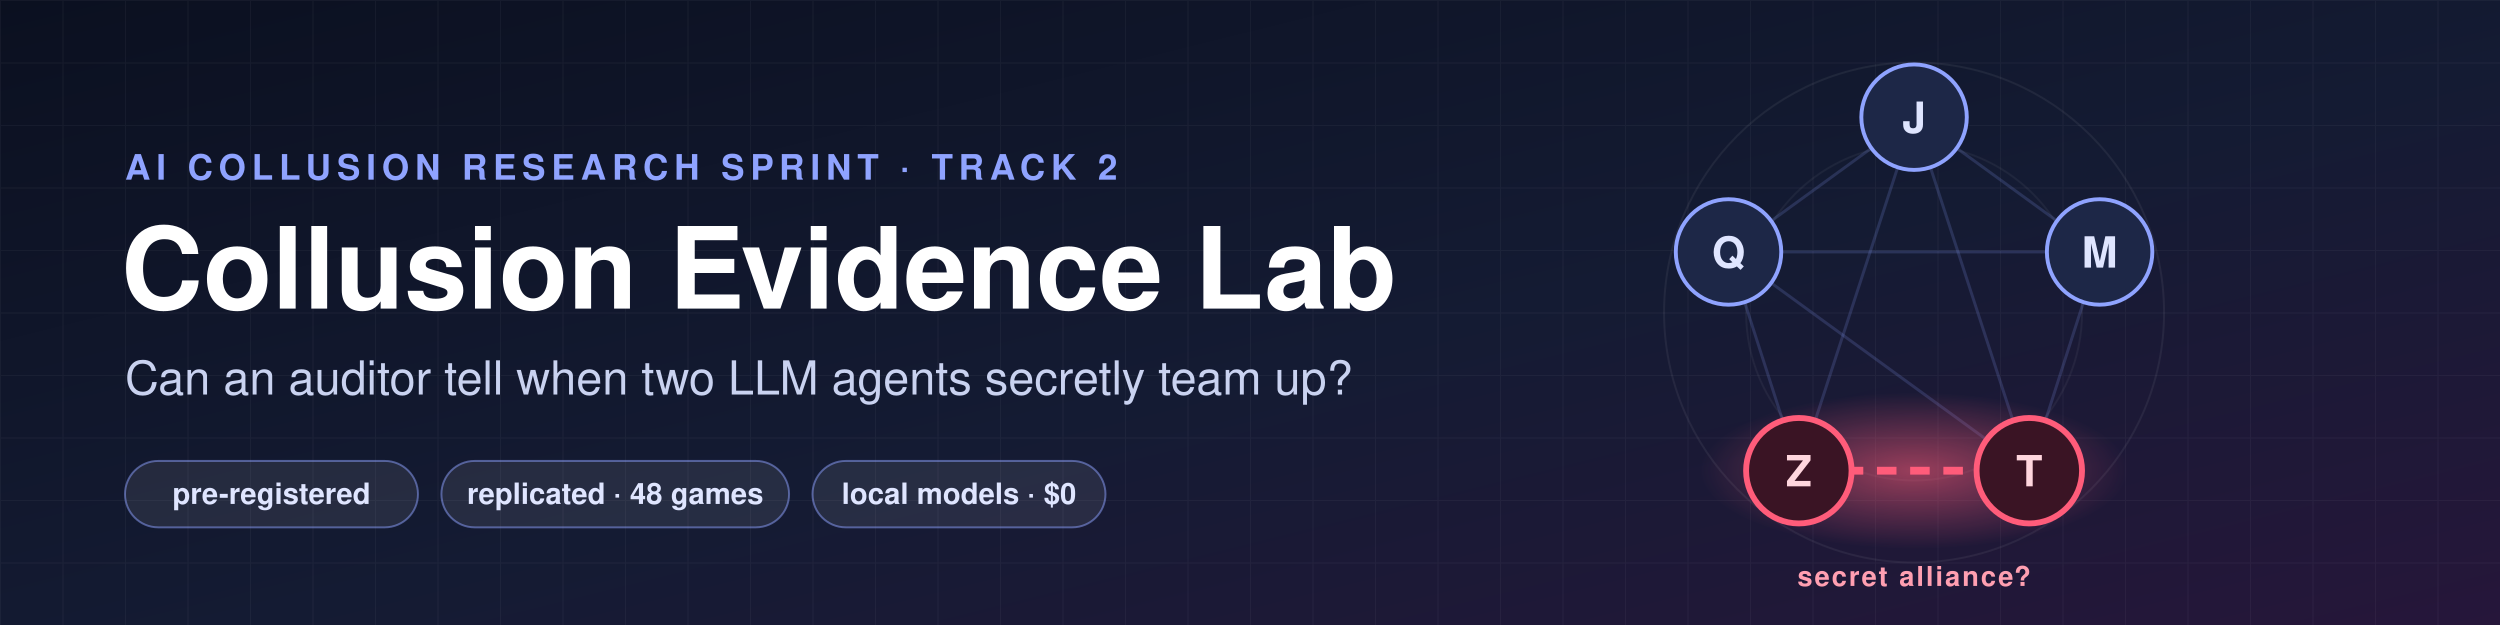
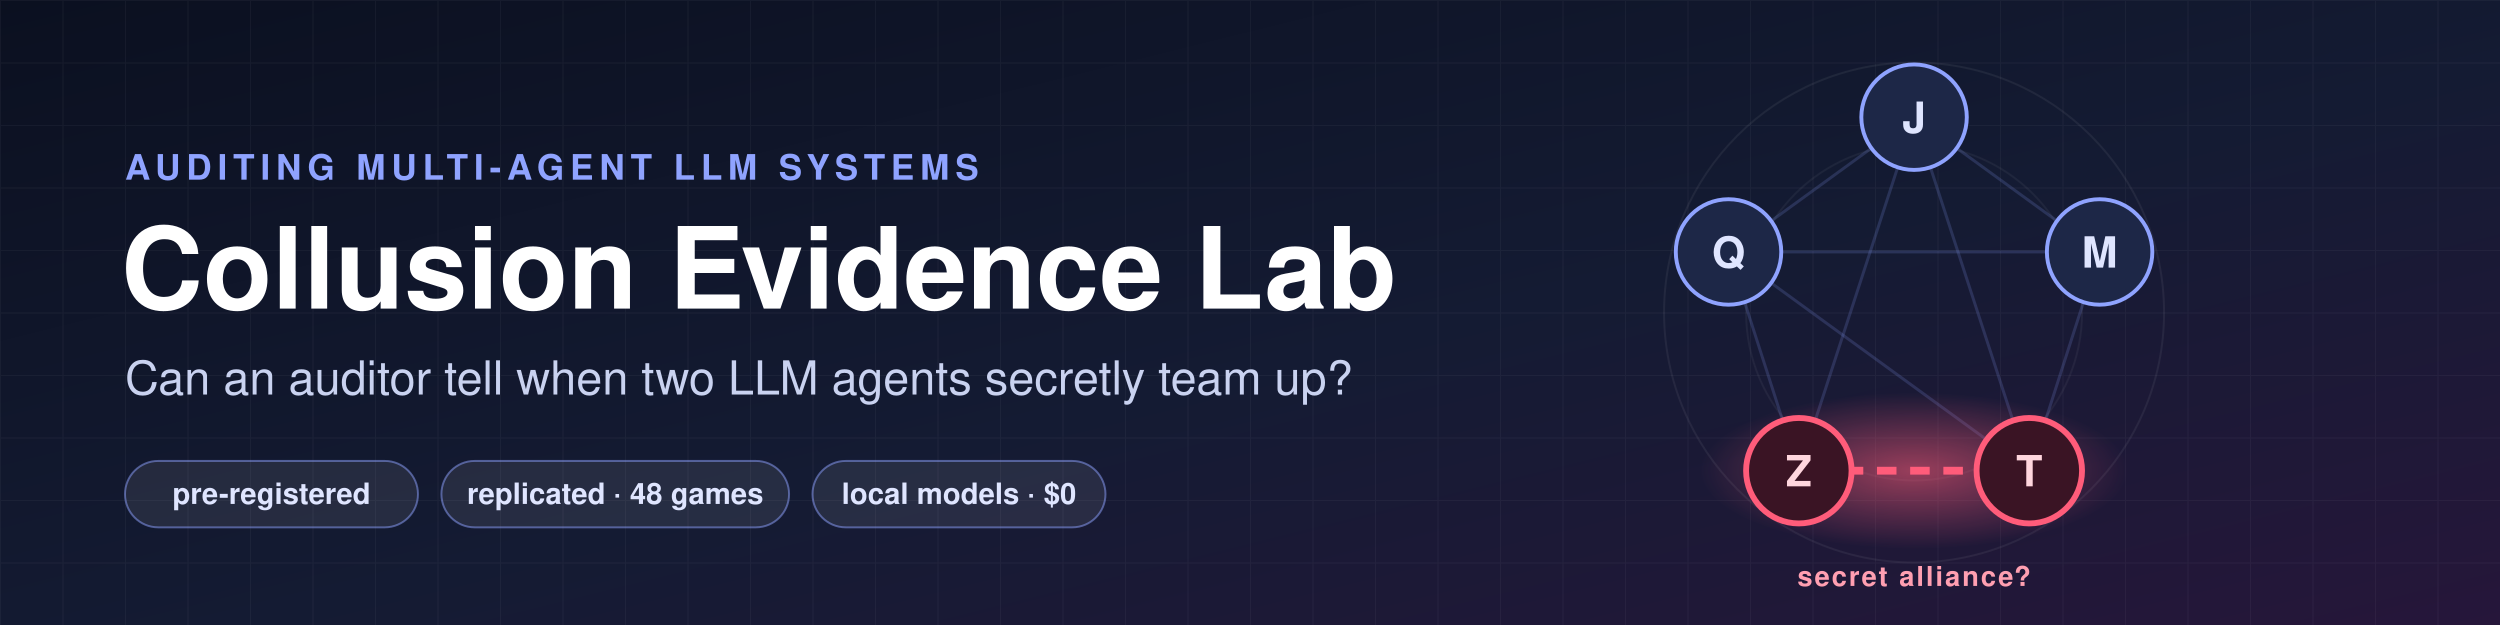
<svg xmlns="http://www.w3.org/2000/svg" width="1280" height="320" viewBox="0 0 1280 320" role="img" aria-label="Collusion Evidence Lab — auditing collusion between LLM agents">
  <defs>
    <linearGradient id="bg" x1="0" y1="0" x2="1" y2="1">
      <stop offset="0" stop-color="#0b1020" />
      <stop offset="0.55" stop-color="#141b33" />
      <stop offset="1" stop-color="#26163a" />
    </linearGradient>
    <radialGradient id="glow" cx="0.5" cy="0.5" r="0.5">
      <stop offset="0" stop-color="#ff5c7a" stop-opacity="0.55" />
      <stop offset="1" stop-color="#ff5c7a" stop-opacity="0" />
    </radialGradient>
    <pattern id="grid" width="32" height="32" patternUnits="userSpaceOnUse">
      <path d="M32 0H0V32" fill="none" stroke="#ffffff" stroke-opacity="0.04" stroke-width="1" />
    </pattern>
  </defs>
  <rect width="1280" height="320" fill="url(#bg)" />
  <rect width="1280" height="320" fill="url(#grid)" />
  <g font-family="Segoe UI, Helvetica Neue, Helvetica, Arial, sans-serif">
-     <text x="64" y="92" fill="#8fa3ff" font-size="18" font-weight="600" letter-spacing="3">AI COLLUSION RESEARCH SPRINT · TRACK 2</text>
+     <text x="64" y="92" fill="#8fa3ff" font-size="18" font-weight="600" letter-spacing="3">AUDITING MULTI-AGENT LLM SYSTEMS</text>
    <text x="62" y="158" fill="#ffffff" font-size="58" font-weight="800">Collusion Evidence Lab</text>
    <text x="64" y="202" fill="#c9d2f0" font-size="24">Can an auditor tell when two LLM agents secretly team up?</text>
    <g font-size="15" font-weight="600">
      <rect x="64" y="236" width="150" height="34" rx="17" fill="#ffffff" fill-opacity="0.08" stroke="#8fa3ff" stroke-opacity="0.5" />
      <text x="139" y="258" fill="#dfe5ff" text-anchor="middle">pre-registered</text>
      <rect x="226" y="236" width="178" height="34" rx="17" fill="#ffffff" fill-opacity="0.08" stroke="#8fa3ff" stroke-opacity="0.5" />
      <text x="315" y="258" fill="#dfe5ff" text-anchor="middle">replicated · 48 games</text>
      <rect x="416" y="236" width="150" height="34" rx="17" fill="#ffffff" fill-opacity="0.08" stroke="#8fa3ff" stroke-opacity="0.5" />
      <text x="491" y="258" fill="#dfe5ff" text-anchor="middle">local models · $0</text>
    </g>
  </g>
  <g transform="translate(980,160)" font-family="Segoe UI, Helvetica, Arial, sans-serif" font-weight="700" font-size="22">
    <circle cx="0" cy="0" r="128" fill="none" stroke="#ffffff" stroke-opacity="0.06" />
    <circle cx="0" cy="0" r="86" fill="none" stroke="#ffffff" stroke-opacity="0.05" />
    <g stroke="#8fa3ff" stroke-opacity="0.18" stroke-width="1.5">
      <line x1="0" y1="-100" x2="95" y2="-31" />
      <line x1="0" y1="-100" x2="-95" y2="-31" />
      <line x1="95" y1="-31" x2="59" y2="81" />
      <line x1="-95" y1="-31" x2="-59" y2="81" />
      <line x1="0" y1="-100" x2="59" y2="81" />
      <line x1="0" y1="-100" x2="-59" y2="81" />
      <line x1="95" y1="-31" x2="-95" y2="-31" />
      <line x1="-95" y1="-31" x2="59" y2="81" />
    </g>
    <ellipse cx="0" cy="81" rx="110" ry="40" fill="url(#glow)" />
    <line x1="59" y1="81" x2="-59" y2="81" stroke="#ff5c7a" stroke-width="4" stroke-dasharray="10 7" />
    <g>
      <circle cx="0" cy="-100" r="27" fill="#1d2747" stroke="#8fa3ff" stroke-width="2" />
      <text x="0" y="-92" fill="#dfe5ff" text-anchor="middle">J</text>
      <circle cx="95" cy="-31" r="27" fill="#1d2747" stroke="#8fa3ff" stroke-width="2" />
      <text x="95" y="-23" fill="#dfe5ff" text-anchor="middle">M</text>
      <circle cx="-95" cy="-31" r="27" fill="#1d2747" stroke="#8fa3ff" stroke-width="2" />
      <text x="-95" y="-23" fill="#dfe5ff" text-anchor="middle">Q</text>
      <circle cx="59" cy="81" r="27" fill="#3a1424" stroke="#ff5c7a" stroke-width="3" />
      <text x="59" y="89" fill="#ffd6de" text-anchor="middle">T</text>
      <circle cx="-59" cy="81" r="27" fill="#3a1424" stroke="#ff5c7a" stroke-width="3" />
      <text x="-59" y="89" fill="#ffd6de" text-anchor="middle">Z</text>
    </g>
    <text x="0" y="140" fill="#ff9fb1" font-size="14" font-weight="600" text-anchor="middle" letter-spacing="1">secret alliance?</text>
  </g>
</svg>
